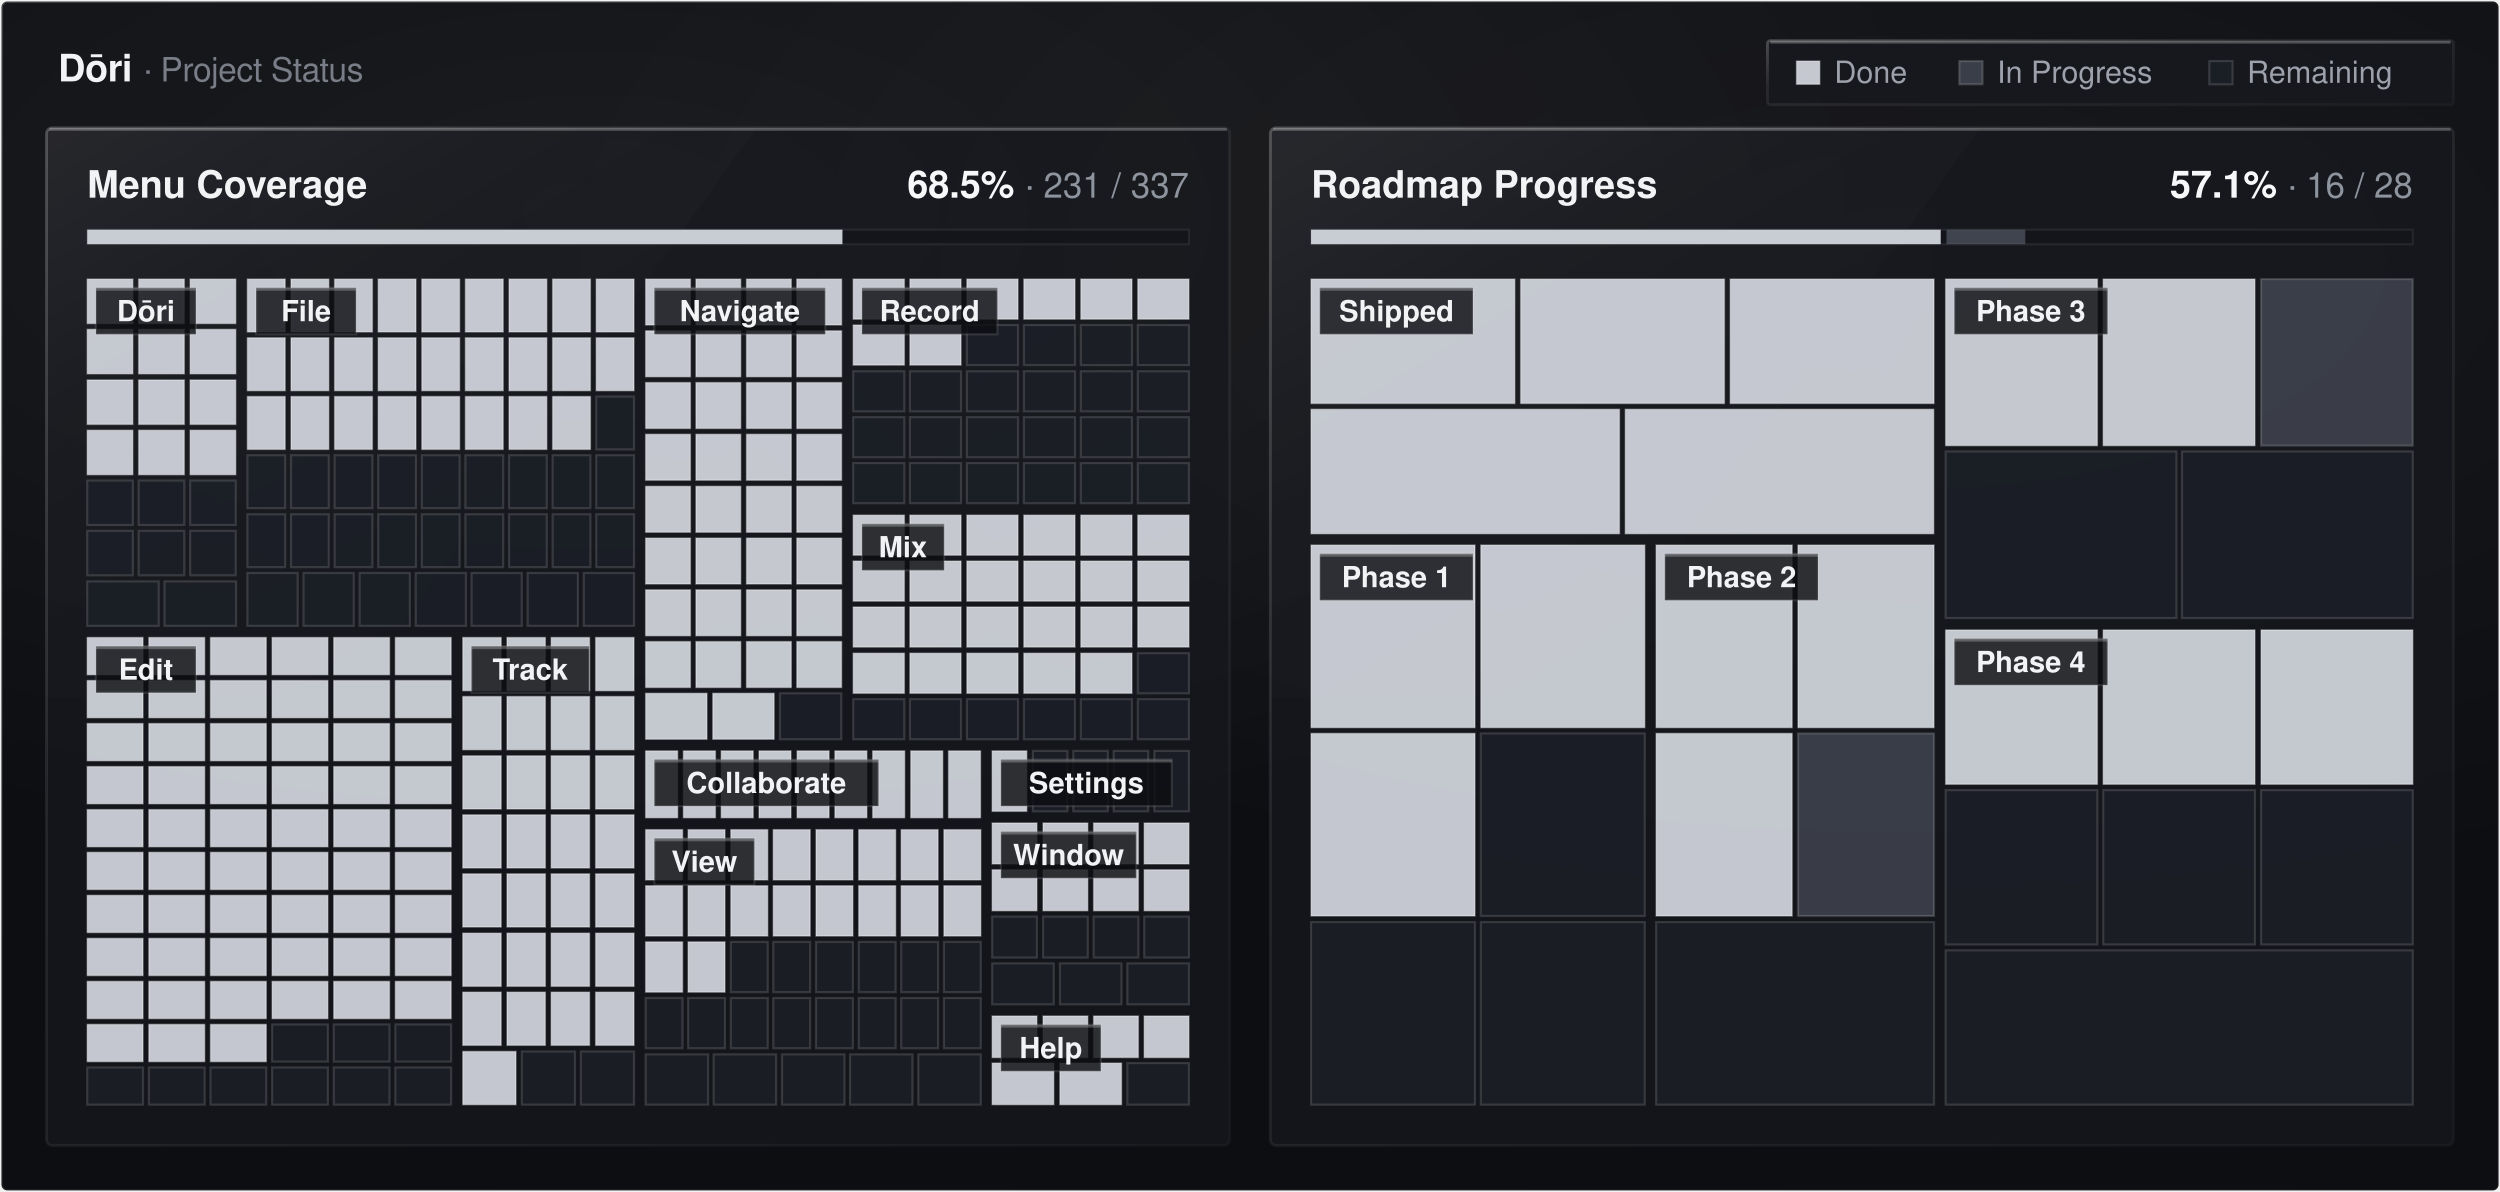
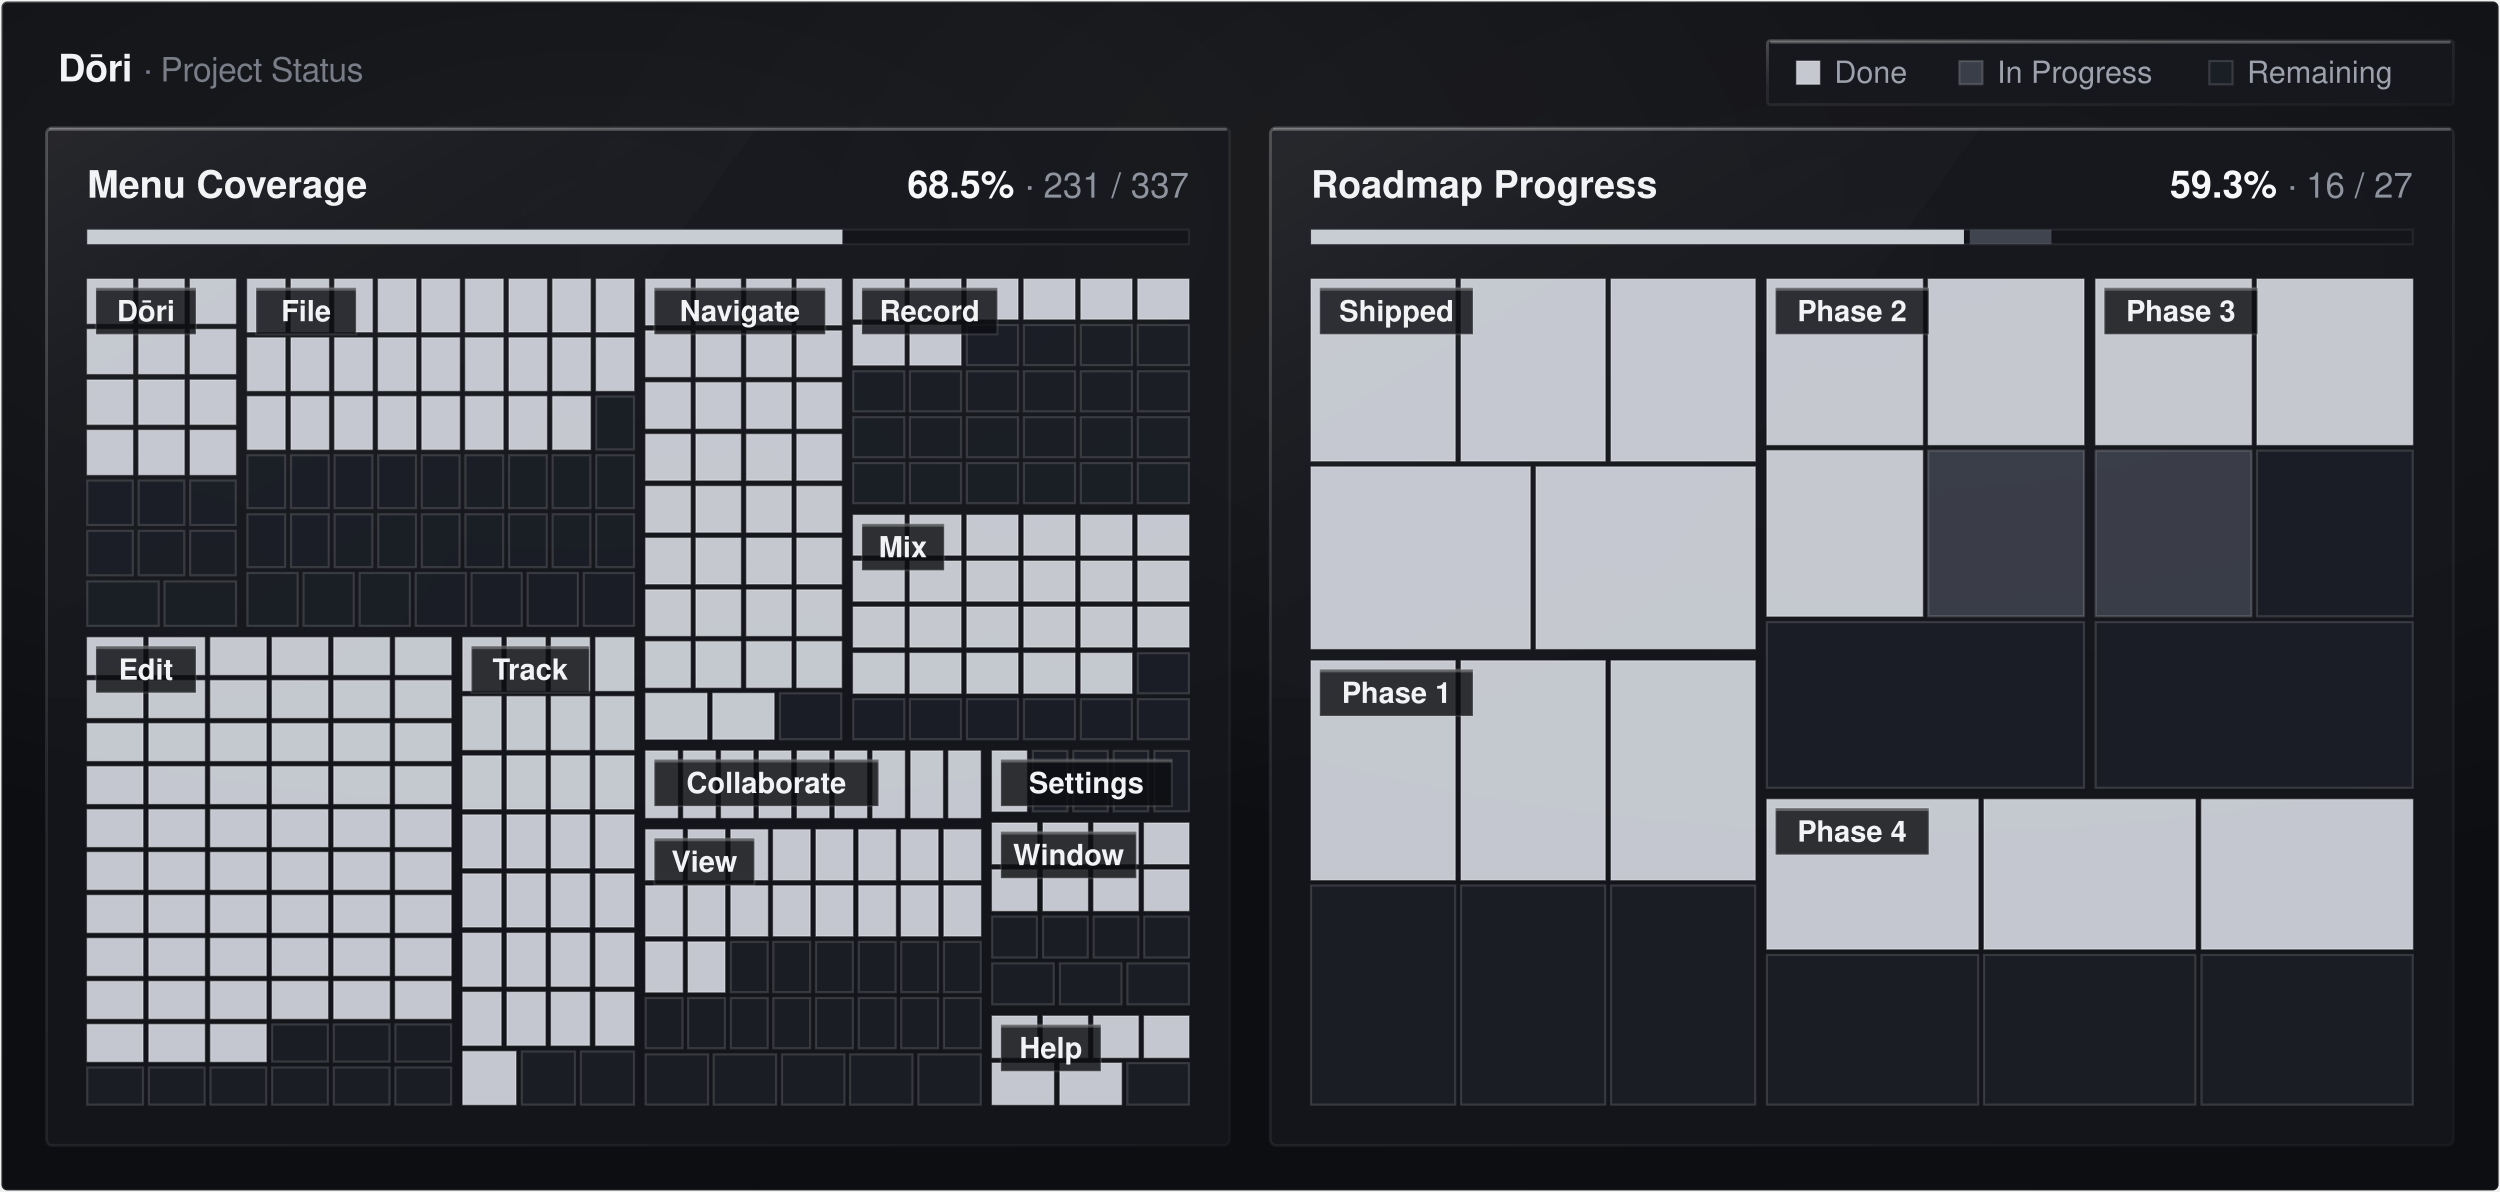
- <svg xmlns="http://www.w3.org/2000/svg" viewBox="0 0 860 410" width="860" height="410" role="img" aria-label="Dōri Project Status: Menu Coverage 68.5% (231/337) and Roadmap Progress 57.1% (16/28)">
+ <svg xmlns="http://www.w3.org/2000/svg" viewBox="0 0 860 410" width="860" height="410" role="img" aria-label="Dōri Project Status: Menu Coverage 68.5% (231/337) and Roadmap Progress 59.3% (16/27)">
  <defs>
    <radialGradient id="ambientGlowLeft" cx="0.24" cy="0.18" r="0.55">
      <stop offset="0%" stop-color="#FFFFFF" stop-opacity="0.06" />
      <stop offset="100%" stop-color="#FFFFFF" stop-opacity="0" />
    </radialGradient>
    <radialGradient id="ambientGlowRight" cx="0.76" cy="0.22" r="0.55">
      <stop offset="0%" stop-color="#FFFFFF" stop-opacity="0.045" />
      <stop offset="100%" stop-color="#FFFFFF" stop-opacity="0" />
    </radialGradient>
    <linearGradient id="glassStroke" x1="0" y1="0" x2="1" y2="1">
      <stop offset="0%" stop-color="#FFFFFF" stop-opacity="0.22" />
      <stop offset="35%" stop-color="#FFFFFF" stop-opacity="0.08" />
      <stop offset="100%" stop-color="#FFFFFF" stop-opacity="0.03" />
    </linearGradient>
    <linearGradient id="glassSheen" x1="0" y1="0" x2="0.65" y2="0.85">
      <stop offset="0%" stop-color="#FFFFFF" stop-opacity="0.065" />
      <stop offset="45%" stop-color="#FFFFFF" stop-opacity="0.015" />
      <stop offset="100%" stop-color="#FFFFFF" stop-opacity="0" />
    </linearGradient>
    <clipPath id="leftPanelClip">
      <rect x="16" y="44" width="407" height="350" rx="2" />
    </clipPath>
    <clipPath id="rightPanelClip">
      <rect x="437" y="44" width="407" height="350" rx="2" />
    </clipPath>
  </defs>
  <style>
    text {
      font-family: -apple-system, BlinkMacSystemFont, "Segoe UI", Helvetica, Arial, sans-serif;
    }
    .brand {
      fill: #F2F3F5;
      font-size: 13px;
      font-weight: 700;
      letter-spacing: -0.01em;
    }
    .brand-sub {
      fill: #787D87;
      font-size: 11.5px;
      font-weight: 500;
    }
    .legend-bar {
      fill: #181A20;
      fill-opacity: 0.68;
      stroke: url(#glassStroke);
      stroke-width: 1;
    }
    .legend-text {
      fill: #9CA1AB;
      font-size: 10.5px;
      font-weight: 500;
    }
    .glass-panel {
      fill: #181A20;
      fill-opacity: 0.65;
      stroke: url(#glassStroke);
      stroke-width: 1;
    }
    .glass-rim-line {
      stroke: #FFFFFF;
      stroke-opacity: 0.24;
      stroke-width: 1;
    }
    .panel-title {
      fill: #F2F3F5;
      font-size: 13px;
      font-weight: 700;
    }
    .stat-pct {
      fill: #F7F8FA;
      font-size: 13px;
      font-weight: 700;
      font-variant-numeric: tabular-nums;
    }
    .stat-frac {
      fill: #8E949E;
      font-size: 12px;
      font-weight: 500;
      font-variant-numeric: tabular-nums;
    }
    .tile-done {
      fill: #DCE0E7;
      fill-opacity: 0.88;
      stroke: #FFFFFF;
      stroke-opacity: 0.35;
      stroke-width: 0.5;
    }
    .tile-prog {
      fill: #6C7483;
      fill-opacity: 0.42;
      stroke: #FFFFFF;
      stroke-opacity: 0.16;
      stroke-width: 0.75;
    }
    .tile-rem {
      fill: #1C2029;
      fill-opacity: 0.72;
      stroke: #FFFFFF;
      stroke-opacity: 0.14;
      stroke-width: 0.75;
    }
    .cat-tag {
      fill: #0D0E12;
      fill-opacity: 0.82;
      stroke: #FFFFFF;
      stroke-opacity: 0.12;
      stroke-width: 0.75;
    }
    .cat-label {
      fill: #F2F3F5;
      font-size: 10px;
      font-weight: 600;
    }
  </style>
  <rect x="0.5" y="0.5" width="859" height="409" rx="2" fill="#0D0E12" stroke="url(#glassStroke)" stroke-width="1" />
  <rect x="1" y="1" width="858" height="408" fill="url(#ambientGlowLeft)" />
  <rect x="1" y="1" width="858" height="408" fill="url(#ambientGlowRight)" />
  <text x="20" y="28" class="brand">Dōri <tspan class="brand-sub">· Project Status</tspan>
  </text>
  <g transform="translate(608, 14)">
    <rect x="0" y="0" width="236" height="22" rx="1" class="legend-bar" />
    <line x1="1" y1="0.5" x2="235" y2="0.5" class="glass-rim-line" />
    <rect x="10" y="7" width="8" height="8" class="tile-done" />
    <text x="23" y="14.5" class="legend-text">Done</text>
    <rect x="66" y="7" width="8" height="8" class="tile-prog" />
    <text x="79" y="14.5" class="legend-text">In Progress</text>
    <rect x="152" y="7" width="8" height="8" class="tile-rem" />
    <text x="165" y="14.5" class="legend-text">Remaining</text>
  </g>
  <rect x="16" y="44" width="407" height="350" rx="2" class="glass-panel" />
  <polygon points="16,44 260,44 120,240 16,240" fill="url(#glassSheen)" clip-path="url(#leftPanelClip)" />
  <line x1="17" y1="44.5" x2="422" y2="44.5" class="glass-rim-line" />
  <text x="30" y="68" class="panel-title">Menu Coverage</text>
  <text x="409" y="68" text-anchor="end">
    <tspan class="stat-pct">68.5%</tspan>
    <tspan class="stat-frac"> · 231 / 337</tspan>
  </text>
  <rect x="30" y="79" width="379" height="5" fill="#13151A" fill-opacity="0.8" stroke="#FFFFFF" stroke-opacity="0.07" stroke-width="0.75" />
  <rect x="30" y="79" width="259.8" height="5" fill="#DCE0E7" fill-opacity="0.9" />
  <rect x="291.8" y="79" width="0.0" height="5" fill="#6C7483" fill-opacity="0.5" />
  <g id="menu-treemap">
    <g>
      <rect x="30.0" y="96.0" width="15.7" height="15.3" class="tile-done" />
      <rect x="47.7" y="96.0" width="15.7" height="15.3" class="tile-done" />
      <rect x="65.4" y="96.0" width="15.7" height="15.3" class="tile-done" />
      <rect x="30.0" y="113.3" width="15.7" height="15.3" class="tile-done" />
      <rect x="47.7" y="113.3" width="15.7" height="15.3" class="tile-done" />
      <rect x="65.4" y="113.3" width="15.7" height="15.3" class="tile-done" />
      <rect x="30.0" y="130.7" width="15.7" height="15.3" class="tile-done" />
      <rect x="47.7" y="130.7" width="15.7" height="15.3" class="tile-done" />
      <rect x="65.4" y="130.7" width="15.7" height="15.3" class="tile-done" />
      <rect x="30.0" y="148.0" width="15.7" height="15.3" class="tile-done" />
      <rect x="47.7" y="148.0" width="15.7" height="15.3" class="tile-done" />
      <rect x="65.4" y="148.0" width="15.7" height="15.3" class="tile-done" />
      <rect x="30.0" y="165.3" width="15.7" height="15.3" class="tile-rem" />
      <rect x="47.7" y="165.3" width="15.7" height="15.3" class="tile-rem" />
      <rect x="65.4" y="165.3" width="15.7" height="15.3" class="tile-rem" />
      <rect x="30.0" y="182.6" width="15.7" height="15.3" class="tile-rem" />
      <rect x="47.7" y="182.6" width="15.7" height="15.3" class="tile-rem" />
      <rect x="65.4" y="182.6" width="15.7" height="15.3" class="tile-rem" />
      <rect x="30.0" y="200.0" width="24.6" height="15.3" class="tile-rem" />
      <rect x="56.6" y="200.0" width="24.6" height="15.3" class="tile-rem" />
      <rect x="33" y="99" width="34.4" height="16" class="cat-tag" />
      <line x1="33" y1="99.5" x2="67.4" y2="99.5" class="glass-rim-line" />
      <text x="50.2" y="110.5" text-anchor="middle" class="cat-label">Dōri</text>
    </g>
    <g>
      <rect x="85.1" y="96.0" width="13.0" height="18.2" class="tile-done" />
      <rect x="100.1" y="96.0" width="13.0" height="18.2" class="tile-done" />
      <rect x="115.1" y="96.0" width="13.0" height="18.2" class="tile-done" />
      <rect x="130.1" y="96.0" width="13.0" height="18.2" class="tile-done" />
      <rect x="145.1" y="96.0" width="13.0" height="18.2" class="tile-done" />
      <rect x="160.1" y="96.0" width="13.0" height="18.2" class="tile-done" />
      <rect x="175.1" y="96.0" width="13.0" height="18.2" class="tile-done" />
      <rect x="190.1" y="96.0" width="13.0" height="18.2" class="tile-done" />
      <rect x="205.1" y="96.0" width="13.0" height="18.2" class="tile-done" />
      <rect x="85.1" y="116.2" width="13.0" height="18.2" class="tile-done" />
      <rect x="100.1" y="116.2" width="13.0" height="18.2" class="tile-done" />
      <rect x="115.1" y="116.2" width="13.0" height="18.2" class="tile-done" />
      <rect x="130.1" y="116.2" width="13.0" height="18.2" class="tile-done" />
      <rect x="145.1" y="116.2" width="13.0" height="18.2" class="tile-done" />
      <rect x="160.1" y="116.2" width="13.0" height="18.2" class="tile-done" />
      <rect x="175.1" y="116.2" width="13.0" height="18.2" class="tile-done" />
      <rect x="190.1" y="116.2" width="13.0" height="18.2" class="tile-done" />
      <rect x="205.1" y="116.2" width="13.0" height="18.2" class="tile-done" />
      <rect x="85.1" y="136.4" width="13.0" height="18.2" class="tile-done" />
      <rect x="100.1" y="136.4" width="13.0" height="18.2" class="tile-done" />
      <rect x="115.1" y="136.4" width="13.0" height="18.2" class="tile-done" />
      <rect x="130.1" y="136.4" width="13.0" height="18.2" class="tile-done" />
      <rect x="145.1" y="136.4" width="13.0" height="18.2" class="tile-done" />
      <rect x="160.1" y="136.4" width="13.0" height="18.2" class="tile-done" />
      <rect x="175.1" y="136.4" width="13.0" height="18.2" class="tile-done" />
      <rect x="190.1" y="136.4" width="13.0" height="18.2" class="tile-done" />
      <rect x="205.1" y="136.4" width="13.0" height="18.2" class="tile-rem" />
      <rect x="85.1" y="156.6" width="13.0" height="18.2" class="tile-rem" />
      <rect x="100.1" y="156.6" width="13.0" height="18.2" class="tile-rem" />
      <rect x="115.1" y="156.6" width="13.0" height="18.2" class="tile-rem" />
      <rect x="130.1" y="156.6" width="13.0" height="18.2" class="tile-rem" />
      <rect x="145.1" y="156.6" width="13.0" height="18.2" class="tile-rem" />
      <rect x="160.1" y="156.6" width="13.0" height="18.2" class="tile-rem" />
      <rect x="175.1" y="156.6" width="13.0" height="18.2" class="tile-rem" />
      <rect x="190.1" y="156.6" width="13.0" height="18.2" class="tile-rem" />
      <rect x="205.1" y="156.6" width="13.0" height="18.2" class="tile-rem" />
      <rect x="85.1" y="176.9" width="13.0" height="18.2" class="tile-rem" />
      <rect x="100.1" y="176.9" width="13.0" height="18.2" class="tile-rem" />
      <rect x="115.1" y="176.9" width="13.0" height="18.2" class="tile-rem" />
      <rect x="130.1" y="176.9" width="13.0" height="18.2" class="tile-rem" />
      <rect x="145.1" y="176.9" width="13.0" height="18.2" class="tile-rem" />
      <rect x="160.1" y="176.9" width="13.0" height="18.2" class="tile-rem" />
      <rect x="175.1" y="176.9" width="13.0" height="18.2" class="tile-rem" />
      <rect x="190.1" y="176.9" width="13.0" height="18.2" class="tile-rem" />
      <rect x="205.1" y="176.9" width="13.0" height="18.2" class="tile-rem" />
      <rect x="85.1" y="197.1" width="17.3" height="18.2" class="tile-rem" />
      <rect x="104.4" y="197.1" width="17.3" height="18.2" class="tile-rem" />
      <rect x="123.7" y="197.1" width="17.3" height="18.2" class="tile-rem" />
      <rect x="143.0" y="197.1" width="17.3" height="18.2" class="tile-rem" />
      <rect x="162.2" y="197.1" width="17.3" height="18.2" class="tile-rem" />
      <rect x="181.5" y="197.1" width="17.3" height="18.2" class="tile-rem" />
      <rect x="200.8" y="197.1" width="17.3" height="18.2" class="tile-rem" />
      <rect x="88.1" y="99" width="34.4" height="16" class="cat-tag" />
      <line x1="88.1" y1="99.5" x2="122.5" y2="99.5" class="glass-rim-line" />
      <text x="105.3" y="110.5" text-anchor="middle" class="cat-label">File</text>
    </g>
    <g>
      <rect x="30.0" y="219.3" width="19.2" height="12.8" class="tile-done" />
      <rect x="51.2" y="219.3" width="19.2" height="12.8" class="tile-done" />
      <rect x="72.4" y="219.3" width="19.2" height="12.8" class="tile-done" />
      <rect x="93.6" y="219.3" width="19.2" height="12.8" class="tile-done" />
      <rect x="114.8" y="219.3" width="19.2" height="12.8" class="tile-done" />
      <rect x="136.0" y="219.3" width="19.2" height="12.8" class="tile-done" />
      <rect x="30.0" y="234.1" width="19.2" height="12.8" class="tile-done" />
      <rect x="51.2" y="234.1" width="19.2" height="12.8" class="tile-done" />
      <rect x="72.4" y="234.1" width="19.2" height="12.8" class="tile-done" />
      <rect x="93.6" y="234.1" width="19.2" height="12.8" class="tile-done" />
      <rect x="114.8" y="234.1" width="19.2" height="12.8" class="tile-done" />
      <rect x="136.0" y="234.1" width="19.2" height="12.8" class="tile-done" />
      <rect x="30.0" y="248.9" width="19.2" height="12.8" class="tile-done" />
      <rect x="51.2" y="248.9" width="19.2" height="12.8" class="tile-done" />
      <rect x="72.4" y="248.9" width="19.2" height="12.8" class="tile-done" />
      <rect x="93.6" y="248.9" width="19.2" height="12.8" class="tile-done" />
      <rect x="114.8" y="248.9" width="19.2" height="12.8" class="tile-done" />
      <rect x="136.0" y="248.9" width="19.2" height="12.8" class="tile-done" />
      <rect x="30.0" y="263.7" width="19.2" height="12.8" class="tile-done" />
      <rect x="51.2" y="263.7" width="19.2" height="12.8" class="tile-done" />
      <rect x="72.4" y="263.7" width="19.2" height="12.8" class="tile-done" />
      <rect x="93.6" y="263.7" width="19.2" height="12.8" class="tile-done" />
      <rect x="114.8" y="263.7" width="19.2" height="12.8" class="tile-done" />
      <rect x="136.0" y="263.7" width="19.2" height="12.8" class="tile-done" />
      <rect x="30.0" y="278.5" width="19.2" height="12.8" class="tile-done" />
      <rect x="51.2" y="278.5" width="19.2" height="12.8" class="tile-done" />
      <rect x="72.4" y="278.5" width="19.2" height="12.8" class="tile-done" />
      <rect x="93.6" y="278.5" width="19.2" height="12.8" class="tile-done" />
      <rect x="114.8" y="278.5" width="19.2" height="12.8" class="tile-done" />
      <rect x="136.0" y="278.5" width="19.2" height="12.8" class="tile-done" />
      <rect x="30.0" y="293.2" width="19.2" height="12.8" class="tile-done" />
      <rect x="51.2" y="293.2" width="19.2" height="12.8" class="tile-done" />
      <rect x="72.4" y="293.2" width="19.2" height="12.8" class="tile-done" />
      <rect x="93.6" y="293.2" width="19.2" height="12.8" class="tile-done" />
      <rect x="114.8" y="293.2" width="19.2" height="12.8" class="tile-done" />
      <rect x="136.0" y="293.2" width="19.2" height="12.8" class="tile-done" />
      <rect x="30.0" y="308.0" width="19.2" height="12.8" class="tile-done" />
      <rect x="51.2" y="308.0" width="19.2" height="12.8" class="tile-done" />
      <rect x="72.4" y="308.0" width="19.2" height="12.8" class="tile-done" />
      <rect x="93.6" y="308.0" width="19.2" height="12.8" class="tile-done" />
      <rect x="114.8" y="308.0" width="19.2" height="12.8" class="tile-done" />
      <rect x="136.0" y="308.0" width="19.2" height="12.8" class="tile-done" />
      <rect x="30.0" y="322.8" width="19.2" height="12.8" class="tile-done" />
      <rect x="51.2" y="322.8" width="19.2" height="12.8" class="tile-done" />
      <rect x="72.4" y="322.8" width="19.2" height="12.8" class="tile-done" />
      <rect x="93.6" y="322.8" width="19.2" height="12.8" class="tile-done" />
      <rect x="114.8" y="322.8" width="19.2" height="12.8" class="tile-done" />
      <rect x="136.0" y="322.8" width="19.2" height="12.8" class="tile-done" />
      <rect x="30.0" y="337.6" width="19.2" height="12.8" class="tile-done" />
      <rect x="51.2" y="337.6" width="19.2" height="12.8" class="tile-done" />
      <rect x="72.4" y="337.6" width="19.2" height="12.8" class="tile-done" />
      <rect x="93.6" y="337.6" width="19.2" height="12.8" class="tile-done" />
      <rect x="114.8" y="337.6" width="19.2" height="12.8" class="tile-done" />
      <rect x="136.0" y="337.6" width="19.2" height="12.8" class="tile-done" />
      <rect x="30.0" y="352.4" width="19.2" height="12.8" class="tile-done" />
      <rect x="51.2" y="352.4" width="19.2" height="12.8" class="tile-done" />
      <rect x="72.4" y="352.4" width="19.2" height="12.8" class="tile-done" />
      <rect x="93.6" y="352.4" width="19.2" height="12.8" class="tile-rem" />
      <rect x="114.8" y="352.4" width="19.2" height="12.8" class="tile-rem" />
      <rect x="136.0" y="352.4" width="19.2" height="12.8" class="tile-rem" />
      <rect x="30.0" y="367.2" width="19.2" height="12.8" class="tile-rem" />
      <rect x="51.2" y="367.2" width="19.2" height="12.8" class="tile-rem" />
      <rect x="72.4" y="367.2" width="19.2" height="12.8" class="tile-rem" />
      <rect x="93.6" y="367.2" width="19.2" height="12.8" class="tile-rem" />
      <rect x="114.8" y="367.2" width="19.2" height="12.8" class="tile-rem" />
      <rect x="136.0" y="367.2" width="19.2" height="12.8" class="tile-rem" />
      <rect x="33" y="222.3" width="34.4" height="16" class="cat-tag" />
      <line x1="33" y1="222.8" x2="67.4" y2="222.8" class="glass-rim-line" />
      <text x="50.2" y="233.8" text-anchor="middle" class="cat-label">Edit</text>
    </g>
    <g>
      <rect x="159.2" y="219.3" width="13.2" height="18.3" class="tile-done" />
      <rect x="174.4" y="219.3" width="13.2" height="18.3" class="tile-done" />
      <rect x="189.6" y="219.3" width="13.2" height="18.3" class="tile-done" />
      <rect x="204.9" y="219.3" width="13.2" height="18.3" class="tile-done" />
      <rect x="159.2" y="239.6" width="13.2" height="18.3" class="tile-done" />
      <rect x="174.4" y="239.6" width="13.2" height="18.3" class="tile-done" />
      <rect x="189.6" y="239.6" width="13.2" height="18.3" class="tile-done" />
      <rect x="204.9" y="239.6" width="13.2" height="18.3" class="tile-done" />
      <rect x="159.2" y="260.0" width="13.2" height="18.3" class="tile-done" />
      <rect x="174.4" y="260.0" width="13.2" height="18.3" class="tile-done" />
      <rect x="189.6" y="260.0" width="13.2" height="18.3" class="tile-done" />
      <rect x="204.9" y="260.0" width="13.2" height="18.3" class="tile-done" />
      <rect x="159.2" y="280.3" width="13.2" height="18.3" class="tile-done" />
      <rect x="174.4" y="280.3" width="13.2" height="18.3" class="tile-done" />
      <rect x="189.6" y="280.3" width="13.2" height="18.3" class="tile-done" />
      <rect x="204.9" y="280.3" width="13.2" height="18.3" class="tile-done" />
      <rect x="159.2" y="300.6" width="13.2" height="18.3" class="tile-done" />
      <rect x="174.4" y="300.6" width="13.2" height="18.3" class="tile-done" />
      <rect x="189.6" y="300.6" width="13.2" height="18.3" class="tile-done" />
      <rect x="204.9" y="300.6" width="13.2" height="18.3" class="tile-done" />
      <rect x="159.2" y="321.0" width="13.2" height="18.3" class="tile-done" />
      <rect x="174.4" y="321.0" width="13.2" height="18.3" class="tile-done" />
      <rect x="189.6" y="321.0" width="13.2" height="18.3" class="tile-done" />
      <rect x="204.9" y="321.0" width="13.2" height="18.3" class="tile-done" />
      <rect x="159.2" y="341.3" width="13.2" height="18.3" class="tile-done" />
      <rect x="174.4" y="341.3" width="13.2" height="18.3" class="tile-done" />
      <rect x="189.6" y="341.3" width="13.2" height="18.3" class="tile-done" />
      <rect x="204.9" y="341.3" width="13.2" height="18.3" class="tile-done" />
      <rect x="159.2" y="361.7" width="18.3" height="18.3" class="tile-done" />
      <rect x="179.5" y="361.7" width="18.3" height="18.3" class="tile-rem" />
      <rect x="199.8" y="361.7" width="18.3" height="18.3" class="tile-rem" />
      <rect x="162.2" y="222.3" width="40.5" height="16" class="cat-tag" />
      <line x1="162.2" y1="222.8" x2="202.7" y2="222.8" class="glass-rim-line" />
      <text x="182.4" y="233.8" text-anchor="middle" class="cat-label">Track</text>
    </g>
    <g>
      <rect x="222.1" y="96.0" width="15.4" height="15.8" class="tile-done" />
      <rect x="239.4" y="96.0" width="15.4" height="15.8" class="tile-done" />
      <rect x="256.8" y="96.0" width="15.4" height="15.8" class="tile-done" />
      <rect x="274.1" y="96.0" width="15.4" height="15.8" class="tile-done" />
      <rect x="222.1" y="113.8" width="15.4" height="15.8" class="tile-done" />
      <rect x="239.4" y="113.8" width="15.4" height="15.8" class="tile-done" />
      <rect x="256.8" y="113.8" width="15.4" height="15.8" class="tile-done" />
      <rect x="274.1" y="113.8" width="15.4" height="15.8" class="tile-done" />
      <rect x="222.1" y="131.6" width="15.4" height="15.8" class="tile-done" />
      <rect x="239.4" y="131.6" width="15.4" height="15.8" class="tile-done" />
      <rect x="256.8" y="131.6" width="15.4" height="15.8" class="tile-done" />
      <rect x="274.1" y="131.6" width="15.4" height="15.8" class="tile-done" />
      <rect x="222.1" y="149.4" width="15.4" height="15.8" class="tile-done" />
      <rect x="239.4" y="149.4" width="15.4" height="15.8" class="tile-done" />
      <rect x="256.8" y="149.4" width="15.4" height="15.8" class="tile-done" />
      <rect x="274.1" y="149.4" width="15.4" height="15.8" class="tile-done" />
      <rect x="222.1" y="167.3" width="15.4" height="15.8" class="tile-done" />
      <rect x="239.4" y="167.3" width="15.4" height="15.8" class="tile-done" />
      <rect x="256.8" y="167.3" width="15.4" height="15.8" class="tile-done" />
      <rect x="274.1" y="167.3" width="15.4" height="15.8" class="tile-done" />
      <rect x="222.1" y="185.1" width="15.4" height="15.8" class="tile-done" />
      <rect x="239.4" y="185.1" width="15.4" height="15.8" class="tile-done" />
      <rect x="256.8" y="185.1" width="15.4" height="15.8" class="tile-done" />
      <rect x="274.1" y="185.1" width="15.4" height="15.8" class="tile-done" />
      <rect x="222.1" y="202.9" width="15.4" height="15.8" class="tile-done" />
      <rect x="239.4" y="202.9" width="15.4" height="15.8" class="tile-done" />
      <rect x="256.8" y="202.9" width="15.4" height="15.8" class="tile-done" />
      <rect x="274.1" y="202.9" width="15.4" height="15.8" class="tile-done" />
      <rect x="222.1" y="220.7" width="15.4" height="15.8" class="tile-done" />
      <rect x="239.4" y="220.7" width="15.4" height="15.8" class="tile-done" />
      <rect x="256.8" y="220.7" width="15.4" height="15.8" class="tile-done" />
      <rect x="274.1" y="220.7" width="15.4" height="15.8" class="tile-done" />
      <rect x="222.1" y="238.5" width="21.1" height="15.8" class="tile-done" />
      <rect x="245.2" y="238.5" width="21.1" height="15.8" class="tile-done" />
      <rect x="268.3" y="238.5" width="21.1" height="15.8" class="tile-rem" />
      <rect x="225.1" y="99" width="58.8" height="16" class="cat-tag" />
      <line x1="225.1" y1="99.5" x2="283.9" y2="99.5" class="glass-rim-line" />
      <text x="254.5" y="110.5" text-anchor="middle" class="cat-label">Navigate</text>
    </g>
    <g>
      <rect x="293.5" y="96.0" width="17.6" height="13.8" class="tile-done" />
      <rect x="313.0" y="96.0" width="17.6" height="13.8" class="tile-done" />
      <rect x="332.6" y="96.0" width="17.6" height="13.8" class="tile-done" />
      <rect x="352.2" y="96.0" width="17.6" height="13.8" class="tile-done" />
      <rect x="371.8" y="96.0" width="17.6" height="13.8" class="tile-done" />
      <rect x="391.4" y="96.0" width="17.6" height="13.8" class="tile-done" />
      <rect x="293.5" y="111.8" width="17.6" height="13.8" class="tile-done" />
      <rect x="313.0" y="111.8" width="17.6" height="13.8" class="tile-done" />
      <rect x="332.6" y="111.8" width="17.6" height="13.8" class="tile-rem" />
      <rect x="352.2" y="111.8" width="17.6" height="13.8" class="tile-rem" />
      <rect x="371.8" y="111.8" width="17.6" height="13.8" class="tile-rem" />
      <rect x="391.4" y="111.8" width="17.6" height="13.8" class="tile-rem" />
      <rect x="293.5" y="127.7" width="17.6" height="13.8" class="tile-rem" />
      <rect x="313.0" y="127.7" width="17.6" height="13.8" class="tile-rem" />
      <rect x="332.6" y="127.7" width="17.6" height="13.8" class="tile-rem" />
      <rect x="352.2" y="127.7" width="17.6" height="13.8" class="tile-rem" />
      <rect x="371.8" y="127.7" width="17.6" height="13.8" class="tile-rem" />
      <rect x="391.4" y="127.7" width="17.6" height="13.8" class="tile-rem" />
      <rect x="293.5" y="143.5" width="17.6" height="13.8" class="tile-rem" />
      <rect x="313.0" y="143.5" width="17.6" height="13.8" class="tile-rem" />
      <rect x="332.6" y="143.5" width="17.6" height="13.8" class="tile-rem" />
      <rect x="352.2" y="143.5" width="17.6" height="13.8" class="tile-rem" />
      <rect x="371.8" y="143.5" width="17.6" height="13.8" class="tile-rem" />
      <rect x="391.4" y="143.5" width="17.6" height="13.8" class="tile-rem" />
      <rect x="293.5" y="159.3" width="17.6" height="13.8" class="tile-rem" />
      <rect x="313.0" y="159.3" width="17.6" height="13.8" class="tile-rem" />
      <rect x="332.6" y="159.3" width="17.6" height="13.8" class="tile-rem" />
      <rect x="352.2" y="159.3" width="17.6" height="13.8" class="tile-rem" />
      <rect x="371.8" y="159.3" width="17.6" height="13.8" class="tile-rem" />
      <rect x="391.4" y="159.3" width="17.6" height="13.8" class="tile-rem" />
      <rect x="296.5" y="99" width="46.6" height="16" class="cat-tag" />
      <line x1="296.5" y1="99.5" x2="343.1" y2="99.5" class="glass-rim-line" />
      <text x="319.8" y="110.5" text-anchor="middle" class="cat-label">Record</text>
    </g>
    <g>
      <rect x="293.5" y="177.2" width="17.6" height="13.8" class="tile-done" />
      <rect x="313.0" y="177.2" width="17.6" height="13.8" class="tile-done" />
      <rect x="332.6" y="177.2" width="17.6" height="13.8" class="tile-done" />
      <rect x="352.2" y="177.2" width="17.6" height="13.8" class="tile-done" />
      <rect x="371.8" y="177.2" width="17.6" height="13.8" class="tile-done" />
      <rect x="391.4" y="177.2" width="17.6" height="13.8" class="tile-done" />
      <rect x="293.5" y="193.0" width="17.6" height="13.8" class="tile-done" />
      <rect x="313.0" y="193.0" width="17.6" height="13.8" class="tile-done" />
      <rect x="332.6" y="193.0" width="17.6" height="13.8" class="tile-done" />
      <rect x="352.2" y="193.0" width="17.6" height="13.8" class="tile-done" />
      <rect x="371.8" y="193.0" width="17.6" height="13.8" class="tile-done" />
      <rect x="391.4" y="193.0" width="17.6" height="13.8" class="tile-done" />
      <rect x="293.5" y="208.8" width="17.6" height="13.8" class="tile-done" />
      <rect x="313.0" y="208.8" width="17.6" height="13.8" class="tile-done" />
      <rect x="332.6" y="208.8" width="17.6" height="13.8" class="tile-done" />
      <rect x="352.2" y="208.8" width="17.6" height="13.8" class="tile-done" />
      <rect x="371.8" y="208.8" width="17.6" height="13.8" class="tile-done" />
      <rect x="391.4" y="208.8" width="17.6" height="13.8" class="tile-done" />
      <rect x="293.5" y="224.7" width="17.6" height="13.8" class="tile-done" />
      <rect x="313.0" y="224.7" width="17.6" height="13.8" class="tile-done" />
      <rect x="332.6" y="224.7" width="17.6" height="13.8" class="tile-done" />
      <rect x="352.2" y="224.7" width="17.6" height="13.8" class="tile-done" />
      <rect x="371.8" y="224.7" width="17.6" height="13.8" class="tile-done" />
      <rect x="391.4" y="224.7" width="17.6" height="13.8" class="tile-rem" />
      <rect x="293.5" y="240.5" width="17.6" height="13.8" class="tile-rem" />
      <rect x="313.0" y="240.5" width="17.6" height="13.8" class="tile-rem" />
      <rect x="332.6" y="240.5" width="17.6" height="13.8" class="tile-rem" />
      <rect x="352.2" y="240.5" width="17.6" height="13.8" class="tile-rem" />
      <rect x="371.8" y="240.5" width="17.6" height="13.8" class="tile-rem" />
      <rect x="391.4" y="240.5" width="17.6" height="13.8" class="tile-rem" />
      <rect x="296.5" y="180.2" width="28.3" height="16" class="cat-tag" />
      <line x1="296.5" y1="180.7" x2="324.8" y2="180.7" class="glass-rim-line" />
      <text x="310.6" y="191.7" text-anchor="middle" class="cat-label">Mix</text>
    </g>
    <g>
      <rect x="222.1" y="258.3" width="11.0" height="23.0" class="tile-done" />
      <rect x="235.1" y="258.3" width="11.0" height="23.0" class="tile-done" />
      <rect x="248.1" y="258.3" width="11.0" height="23.0" class="tile-done" />
      <rect x="261.1" y="258.3" width="11.0" height="23.0" class="tile-done" />
      <rect x="274.2" y="258.3" width="11.0" height="23.0" class="tile-done" />
      <rect x="287.2" y="258.3" width="11.0" height="23.0" class="tile-done" />
      <rect x="300.2" y="258.3" width="11.0" height="23.0" class="tile-done" />
      <rect x="313.3" y="258.3" width="11.0" height="23.0" class="tile-done" />
      <rect x="326.3" y="258.3" width="11.0" height="23.0" class="tile-done" />
      <rect x="225.1" y="261.3" width="77.1" height="16" class="cat-tag" />
      <line x1="225.1" y1="261.8" x2="302.2" y2="261.8" class="glass-rim-line" />
      <text x="263.6" y="272.8" text-anchor="middle" class="cat-label">Collaborate</text>
    </g>
    <g>
      <rect x="222.1" y="285.4" width="12.7" height="17.3" class="tile-done" />
      <rect x="236.7" y="285.4" width="12.7" height="17.3" class="tile-done" />
      <rect x="251.4" y="285.4" width="12.7" height="17.3" class="tile-done" />
      <rect x="266.0" y="285.4" width="12.7" height="17.3" class="tile-done" />
      <rect x="280.7" y="285.4" width="12.7" height="17.3" class="tile-done" />
      <rect x="295.4" y="285.4" width="12.7" height="17.3" class="tile-done" />
      <rect x="310.0" y="285.4" width="12.7" height="17.3" class="tile-done" />
      <rect x="324.7" y="285.4" width="12.7" height="17.3" class="tile-done" />
      <rect x="222.1" y="304.7" width="12.7" height="17.3" class="tile-done" />
      <rect x="236.7" y="304.7" width="12.7" height="17.3" class="tile-done" />
      <rect x="251.4" y="304.7" width="12.7" height="17.3" class="tile-done" />
      <rect x="266.0" y="304.7" width="12.7" height="17.3" class="tile-done" />
      <rect x="280.7" y="304.7" width="12.7" height="17.3" class="tile-done" />
      <rect x="295.4" y="304.7" width="12.7" height="17.3" class="tile-done" />
      <rect x="310.0" y="304.7" width="12.7" height="17.3" class="tile-done" />
      <rect x="324.7" y="304.7" width="12.7" height="17.3" class="tile-done" />
      <rect x="222.1" y="324.0" width="12.7" height="17.3" class="tile-done" />
      <rect x="236.7" y="324.0" width="12.7" height="17.3" class="tile-done" />
      <rect x="251.4" y="324.0" width="12.7" height="17.3" class="tile-rem" />
      <rect x="266.0" y="324.0" width="12.7" height="17.3" class="tile-rem" />
      <rect x="280.7" y="324.0" width="12.7" height="17.3" class="tile-rem" />
      <rect x="295.4" y="324.0" width="12.7" height="17.3" class="tile-rem" />
      <rect x="310.0" y="324.0" width="12.7" height="17.3" class="tile-rem" />
      <rect x="324.7" y="324.0" width="12.7" height="17.3" class="tile-rem" />
      <rect x="222.1" y="343.3" width="12.7" height="17.3" class="tile-rem" />
      <rect x="236.7" y="343.3" width="12.7" height="17.3" class="tile-rem" />
      <rect x="251.4" y="343.3" width="12.7" height="17.3" class="tile-rem" />
      <rect x="266.0" y="343.3" width="12.7" height="17.3" class="tile-rem" />
      <rect x="280.7" y="343.3" width="12.7" height="17.3" class="tile-rem" />
      <rect x="295.4" y="343.3" width="12.7" height="17.3" class="tile-rem" />
      <rect x="310.0" y="343.3" width="12.7" height="17.3" class="tile-rem" />
      <rect x="324.7" y="343.3" width="12.7" height="17.3" class="tile-rem" />
      <rect x="222.1" y="362.7" width="21.5" height="17.3" class="tile-rem" />
      <rect x="245.5" y="362.7" width="21.5" height="17.3" class="tile-rem" />
      <rect x="269.0" y="362.7" width="21.5" height="17.3" class="tile-rem" />
      <rect x="292.4" y="362.7" width="21.5" height="17.3" class="tile-rem" />
      <rect x="315.9" y="362.7" width="21.5" height="17.3" class="tile-rem" />
      <rect x="225.1" y="288.4" width="34.4" height="16" class="cat-tag" />
      <line x1="225.1" y1="288.9" x2="259.5" y2="288.9" class="glass-rim-line" />
      <text x="242.3" y="299.9" text-anchor="middle" class="cat-label">View</text>
    </g>
    <g>
      <rect x="341.3" y="258.3" width="11.9" height="20.8" class="tile-done" />
      <rect x="355.3" y="258.3" width="11.9" height="20.8" class="tile-rem" />
      <rect x="369.2" y="258.3" width="11.9" height="20.8" class="tile-rem" />
      <rect x="383.1" y="258.3" width="11.9" height="20.8" class="tile-rem" />
      <rect x="397.1" y="258.3" width="11.9" height="20.8" class="tile-rem" />
      <rect x="344.3" y="261.3" width="58.8" height="16" class="cat-tag" />
      <line x1="344.3" y1="261.8" x2="403.1" y2="261.8" class="glass-rim-line" />
      <text x="373.7" y="272.8" text-anchor="middle" class="cat-label">Settings</text>
    </g>
    <g>
      <rect x="341.3" y="283.1" width="15.4" height="14.1" class="tile-done" />
      <rect x="358.8" y="283.1" width="15.4" height="14.1" class="tile-done" />
      <rect x="376.2" y="283.1" width="15.4" height="14.1" class="tile-done" />
      <rect x="393.6" y="283.1" width="15.4" height="14.1" class="tile-done" />
      <rect x="341.3" y="299.2" width="15.4" height="14.1" class="tile-done" />
      <rect x="358.8" y="299.2" width="15.4" height="14.1" class="tile-done" />
      <rect x="376.2" y="299.2" width="15.4" height="14.1" class="tile-done" />
      <rect x="393.6" y="299.2" width="15.4" height="14.1" class="tile-done" />
      <rect x="341.3" y="315.3" width="15.4" height="14.1" class="tile-rem" />
      <rect x="358.8" y="315.3" width="15.4" height="14.1" class="tile-rem" />
      <rect x="376.2" y="315.3" width="15.4" height="14.1" class="tile-rem" />
      <rect x="393.6" y="315.3" width="15.4" height="14.1" class="tile-rem" />
      <rect x="341.3" y="331.4" width="21.2" height="14.1" class="tile-rem" />
      <rect x="364.6" y="331.4" width="21.2" height="14.1" class="tile-rem" />
      <rect x="387.8" y="331.4" width="21.2" height="14.1" class="tile-rem" />
      <rect x="344.3" y="286.1" width="46.6" height="16" class="cat-tag" />
      <line x1="344.3" y1="286.6" x2="390.9" y2="286.6" class="glass-rim-line" />
      <text x="367.6" y="297.6" text-anchor="middle" class="cat-label">Window</text>
    </g>
    <g>
      <rect x="341.3" y="349.5" width="15.4" height="14.3" class="tile-done" />
      <rect x="358.8" y="349.5" width="15.4" height="14.3" class="tile-done" />
      <rect x="376.2" y="349.5" width="15.4" height="14.3" class="tile-done" />
      <rect x="393.6" y="349.5" width="15.4" height="14.3" class="tile-done" />
      <rect x="341.3" y="365.7" width="21.2" height="14.3" class="tile-done" />
      <rect x="364.6" y="365.7" width="21.2" height="14.3" class="tile-done" />
      <rect x="387.8" y="365.7" width="21.2" height="14.3" class="tile-rem" />
      <rect x="344.3" y="352.5" width="34.4" height="16" class="cat-tag" />
      <line x1="344.3" y1="353.0" x2="378.7" y2="353.0" class="glass-rim-line" />
      <text x="361.5" y="364.0" text-anchor="middle" class="cat-label">Help</text>
    </g>
  </g>
  <rect x="437" y="44" width="407" height="350" rx="2" class="glass-panel" />
  <polygon points="437,44 681,44 541,240 437,240" fill="url(#glassSheen)" clip-path="url(#rightPanelClip)" />
  <line x1="438" y1="44.5" x2="843" y2="44.5" class="glass-rim-line" />
  <text x="451" y="68" class="panel-title">Roadmap Progress</text>
  <text x="830" y="68" text-anchor="end">
-     <tspan class="stat-pct">57.1%</tspan>
-     <tspan class="stat-frac"> · 16 / 28</tspan>
+     <tspan class="stat-pct">59.3%</tspan>
+     <tspan class="stat-frac"> · 16 / 27</tspan>
  </text>
  <rect x="451" y="79" width="379" height="5" fill="#13151A" fill-opacity="0.8" stroke="#FFFFFF" stroke-opacity="0.07" stroke-width="0.75" />
-   <rect x="451" y="79" width="216.6" height="5" fill="#DCE0E7" fill-opacity="0.9" />
-   <rect x="669.6" y="79" width="27.1" height="5" fill="#6C7483" fill-opacity="0.5" />
+   <rect x="451" y="79" width="224.6" height="5" fill="#DCE0E7" fill-opacity="0.9" />
+   <rect x="677.6" y="79" width="28.1" height="5" fill="#6C7483" fill-opacity="0.5" />
  <g id="roadmap-treemap">
    <g>
-       <rect x="451.0" y="96.0" width="70.1" height="42.8" class="tile-done" />
-       <rect x="523.1" y="96.0" width="70.1" height="42.8" class="tile-done" />
-       <rect x="595.2" y="96.0" width="70.1" height="42.8" class="tile-done" />
-       <rect x="451.0" y="140.8" width="106.1" height="42.8" class="tile-done" />
-       <rect x="559.1" y="140.8" width="106.1" height="42.8" class="tile-done" />
+       <rect x="451.0" y="96.0" width="49.6" height="62.6" class="tile-done" />
+       <rect x="502.6" y="96.0" width="49.6" height="62.6" class="tile-done" />
+       <rect x="554.2" y="96.0" width="49.6" height="62.6" class="tile-done" />
+       <rect x="451.0" y="160.6" width="75.4" height="62.6" class="tile-done" />
+       <rect x="528.4" y="160.6" width="75.4" height="62.6" class="tile-done" />
      <rect x="454" y="99" width="52.7" height="16" class="cat-tag" />
      <line x1="454" y1="99.5" x2="506.7" y2="99.5" class="glass-rim-line" />
      <text x="480.4" y="110.5" text-anchor="middle" class="cat-label">Shipped</text>
    </g>
    <g>
-       <rect x="451.0" y="187.5" width="56.4" height="62.8" class="tile-done" />
-       <rect x="509.4" y="187.5" width="56.4" height="62.8" class="tile-done" />
-       <rect x="451.0" y="252.3" width="56.4" height="62.8" class="tile-done" />
-       <rect x="509.4" y="252.3" width="56.4" height="62.8" class="tile-rem" />
-       <rect x="451.0" y="317.2" width="56.4" height="62.8" class="tile-rem" />
-       <rect x="509.4" y="317.2" width="56.4" height="62.8" class="tile-rem" />
-       <rect x="454" y="190.5" width="52.7" height="16" class="cat-tag" />
-       <line x1="454" y1="191.0" x2="506.7" y2="191.0" class="glass-rim-line" />
-       <text x="480.4" y="202.0" text-anchor="middle" class="cat-label">Phase 1</text>
-     </g>
-     <g>
-       <rect x="569.7" y="187.5" width="46.8" height="62.8" class="tile-done" />
-       <rect x="618.5" y="187.5" width="46.8" height="62.8" class="tile-done" />
-       <rect x="569.7" y="252.3" width="46.8" height="62.8" class="tile-done" />
-       <rect x="618.5" y="252.3" width="46.8" height="62.8" class="tile-prog" />
-       <rect x="569.7" y="317.2" width="95.6" height="62.8" class="tile-rem" />
-       <rect x="572.7" y="190.5" width="52.7" height="16" class="cat-tag" />
-       <line x1="572.7" y1="191.0" x2="625.4" y2="191.0" class="glass-rim-line" />
-       <text x="599.1" y="202.0" text-anchor="middle" class="cat-label">Phase 2</text>
-     </g>
-     <g>
-       <rect x="669.3" y="96.0" width="52.2" height="57.3" class="tile-done" />
-       <rect x="723.5" y="96.0" width="52.2" height="57.3" class="tile-done" />
-       <rect x="777.8" y="96.0" width="52.2" height="57.3" class="tile-prog" />
-       <rect x="669.3" y="155.3" width="79.4" height="57.3" class="tile-rem" />
-       <rect x="750.6" y="155.3" width="79.4" height="57.3" class="tile-rem" />
-       <rect x="672.3" y="99" width="52.7" height="16" class="cat-tag" />
-       <line x1="672.3" y1="99.5" x2="725.0" y2="99.5" class="glass-rim-line" />
-       <text x="698.6" y="110.5" text-anchor="middle" class="cat-label">Phase 3</text>
-     </g>
-     <g>
-       <rect x="669.3" y="216.7" width="52.2" height="53.1" class="tile-done" />
-       <rect x="723.5" y="216.7" width="52.2" height="53.1" class="tile-done" />
-       <rect x="777.8" y="216.7" width="52.2" height="53.1" class="tile-done" />
-       <rect x="669.3" y="271.8" width="52.2" height="53.1" class="tile-rem" />
-       <rect x="723.5" y="271.8" width="52.2" height="53.1" class="tile-rem" />
-       <rect x="777.8" y="271.8" width="52.2" height="53.1" class="tile-rem" />
-       <rect x="669.3" y="326.9" width="160.7" height="53.1" class="tile-rem" />
-       <rect x="672.3" y="219.7" width="52.7" height="16" class="cat-tag" />
-       <line x1="672.3" y1="220.2" x2="725.0" y2="220.2" class="glass-rim-line" />
-       <text x="698.6" y="231.2" text-anchor="middle" class="cat-label">Phase 4</text>
+       <rect x="451.0" y="227.3" width="49.6" height="75.4" class="tile-done" />
+       <rect x="502.6" y="227.3" width="49.6" height="75.4" class="tile-done" />
+       <rect x="554.2" y="227.3" width="49.6" height="75.4" class="tile-done" />
+       <rect x="451.0" y="304.6" width="49.6" height="75.4" class="tile-rem" />
+       <rect x="502.6" y="304.6" width="49.6" height="75.4" class="tile-rem" />
+       <rect x="554.2" y="304.6" width="49.6" height="75.4" class="tile-rem" />
+       <rect x="454" y="230.3" width="52.7" height="16" class="cat-tag" />
+       <line x1="454" y1="230.8" x2="506.7" y2="230.8" class="glass-rim-line" />
+       <text x="480.4" y="241.8" text-anchor="middle" class="cat-label">Phase 1</text>
+     </g>
+     <g>
+       <rect x="607.8" y="96.0" width="53.6" height="57.0" class="tile-done" />
+       <rect x="663.3" y="96.0" width="53.6" height="57.0" class="tile-done" />
+       <rect x="607.8" y="155.0" width="53.6" height="57.0" class="tile-done" />
+       <rect x="663.3" y="155.0" width="53.6" height="57.0" class="tile-prog" />
+       <rect x="607.8" y="214.0" width="109.1" height="57.0" class="tile-rem" />
+       <rect x="610.8" y="99" width="52.7" height="16" class="cat-tag" />
+       <line x1="610.8" y1="99.5" x2="663.5" y2="99.5" class="glass-rim-line" />
+       <text x="637.1" y="110.5" text-anchor="middle" class="cat-label">Phase 2</text>
+     </g>
+     <g>
+       <rect x="720.9" y="96.0" width="53.6" height="57.0" class="tile-done" />
+       <rect x="776.4" y="96.0" width="53.6" height="57.0" class="tile-done" />
+       <rect x="720.9" y="155.0" width="53.6" height="57.0" class="tile-prog" />
+       <rect x="776.4" y="155.0" width="53.6" height="57.0" class="tile-rem" />
+       <rect x="720.9" y="214.0" width="109.1" height="57.0" class="tile-rem" />
+       <rect x="723.9" y="99" width="52.7" height="16" class="cat-tag" />
+       <line x1="723.9" y1="99.5" x2="776.6" y2="99.5" class="glass-rim-line" />
+       <text x="750.2" y="110.5" text-anchor="middle" class="cat-label">Phase 3</text>
+     </g>
+     <g>
+       <rect x="607.8" y="275.0" width="72.7" height="51.5" class="tile-done" />
+       <rect x="682.5" y="275.0" width="72.7" height="51.5" class="tile-done" />
+       <rect x="757.3" y="275.0" width="72.7" height="51.5" class="tile-done" />
+       <rect x="607.8" y="328.5" width="72.7" height="51.5" class="tile-rem" />
+       <rect x="682.5" y="328.5" width="72.7" height="51.5" class="tile-rem" />
+       <rect x="757.3" y="328.5" width="72.7" height="51.5" class="tile-rem" />
+       <rect x="610.8" y="278.0" width="52.7" height="16" class="cat-tag" />
+       <line x1="610.8" y1="278.5" x2="663.5" y2="278.5" class="glass-rim-line" />
+       <text x="637.1" y="289.5" text-anchor="middle" class="cat-label">Phase 4</text>
    </g>
  </g>
</svg>
